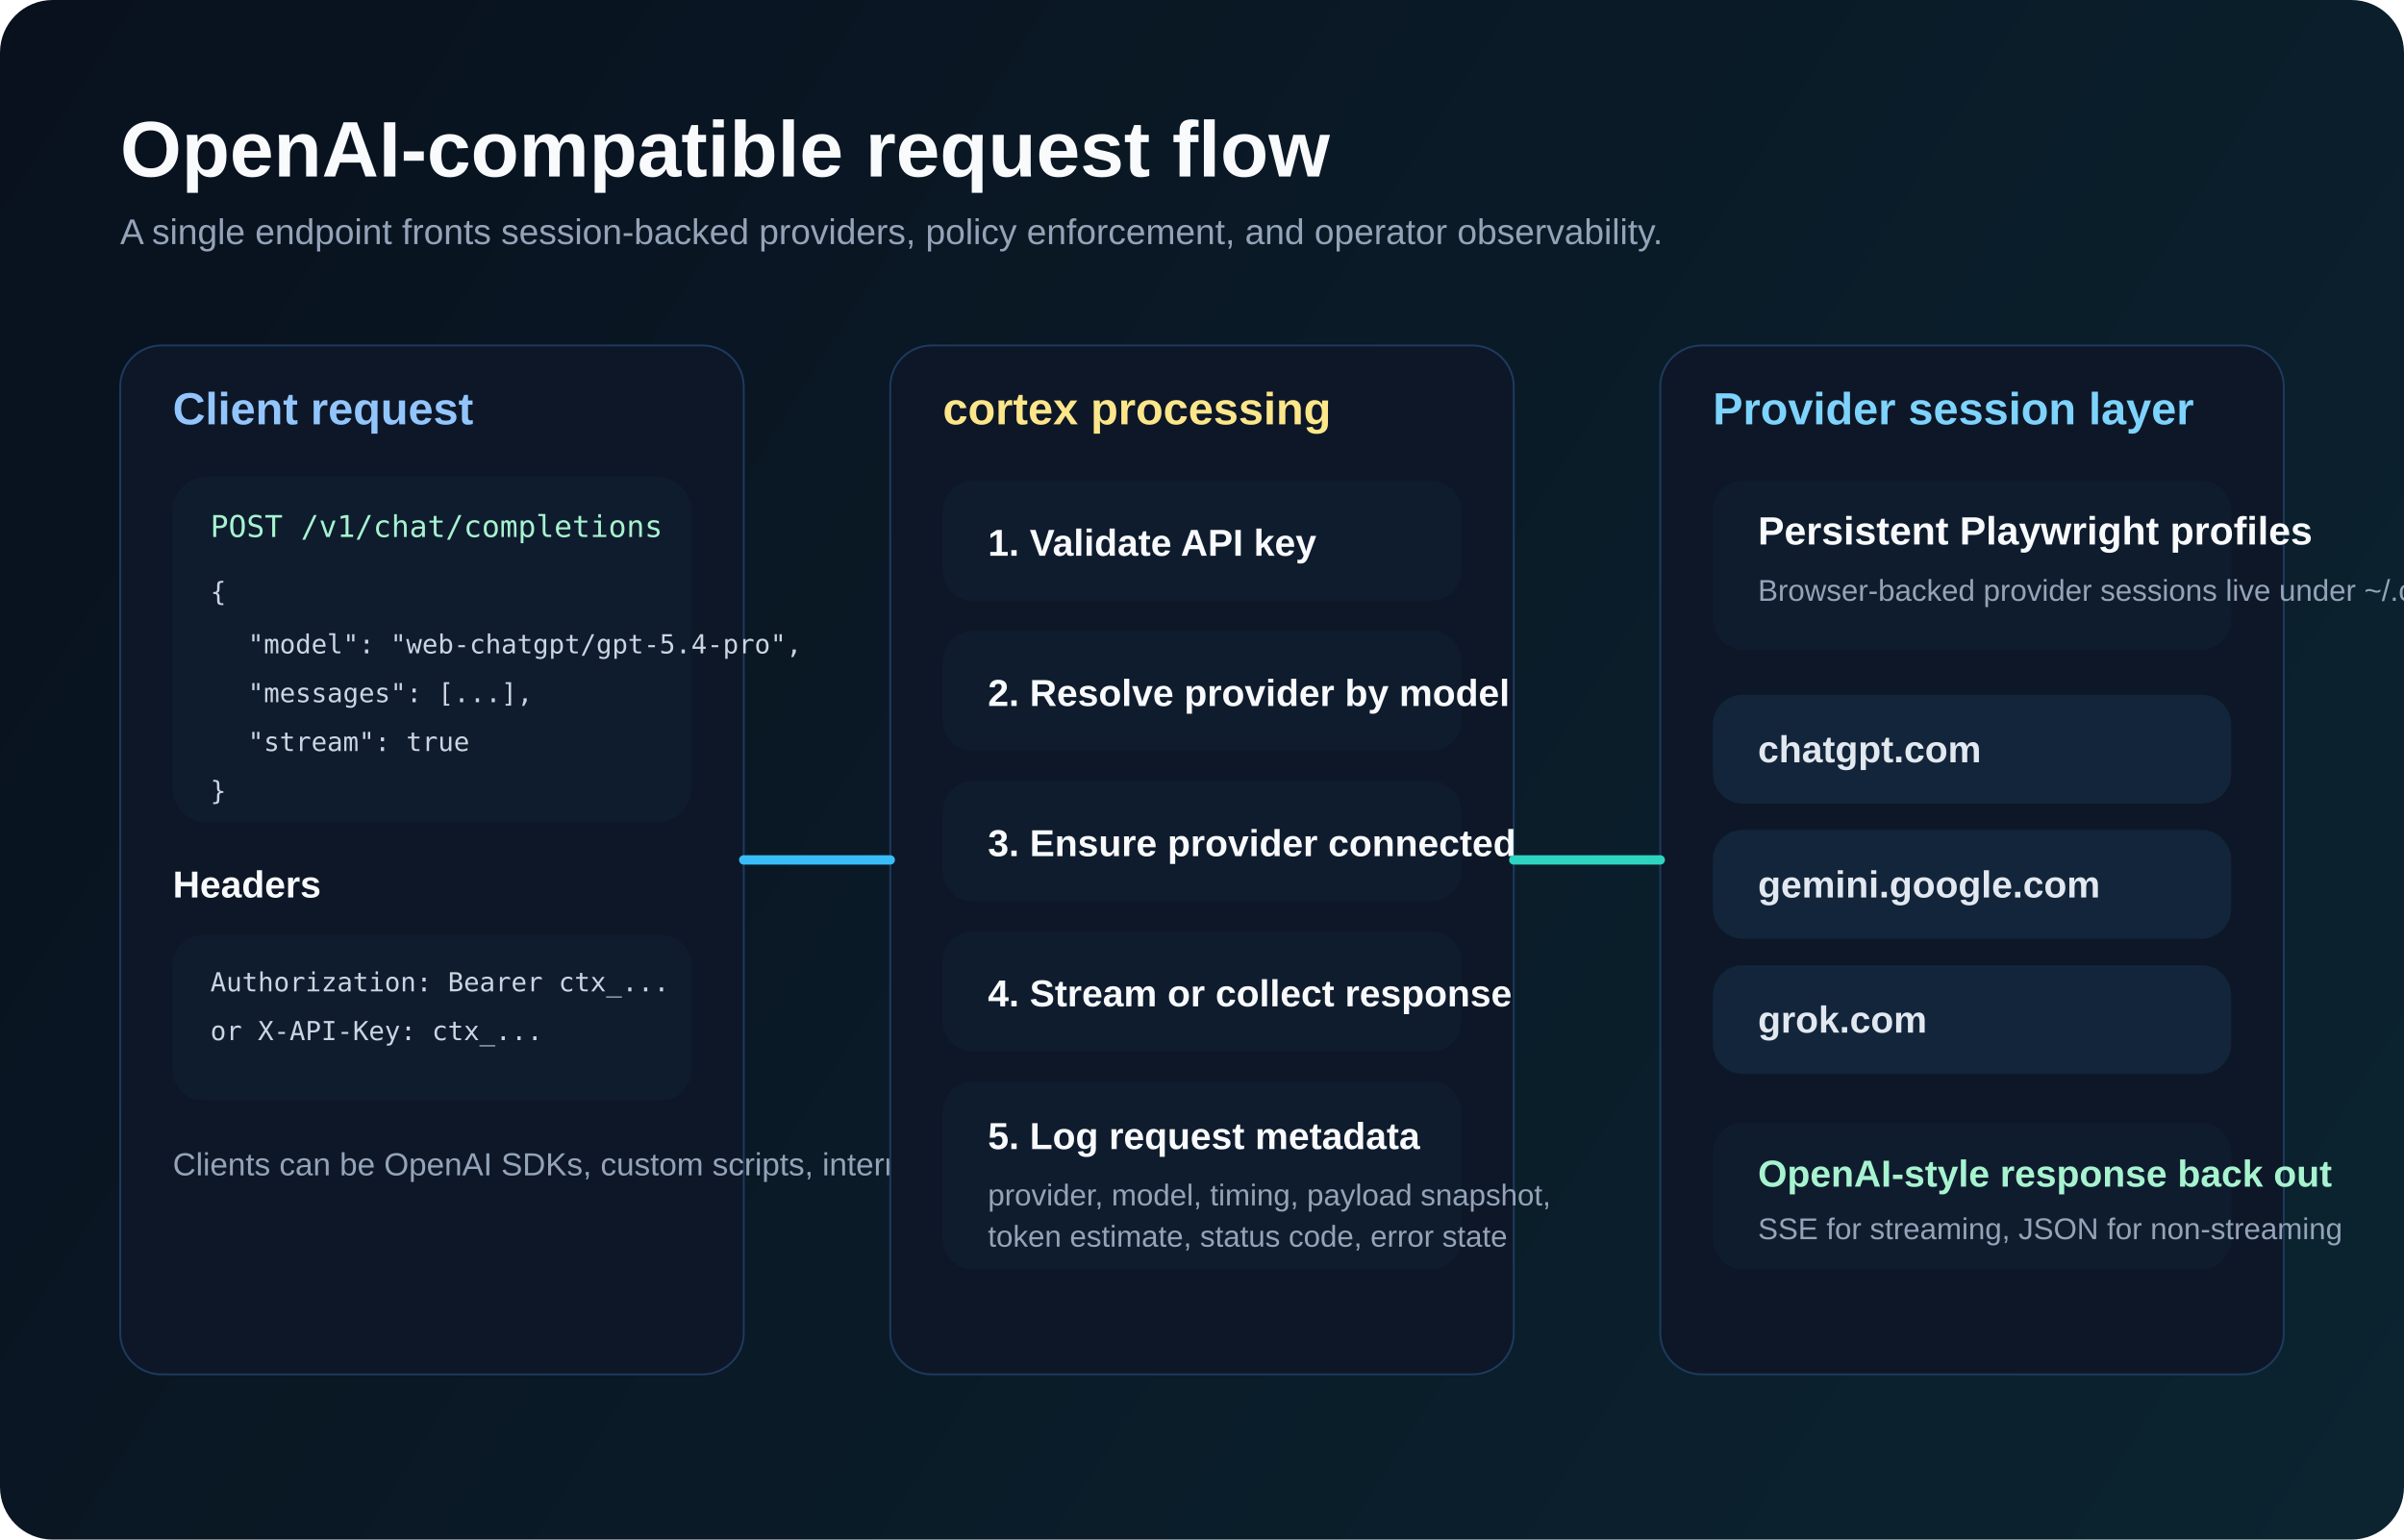
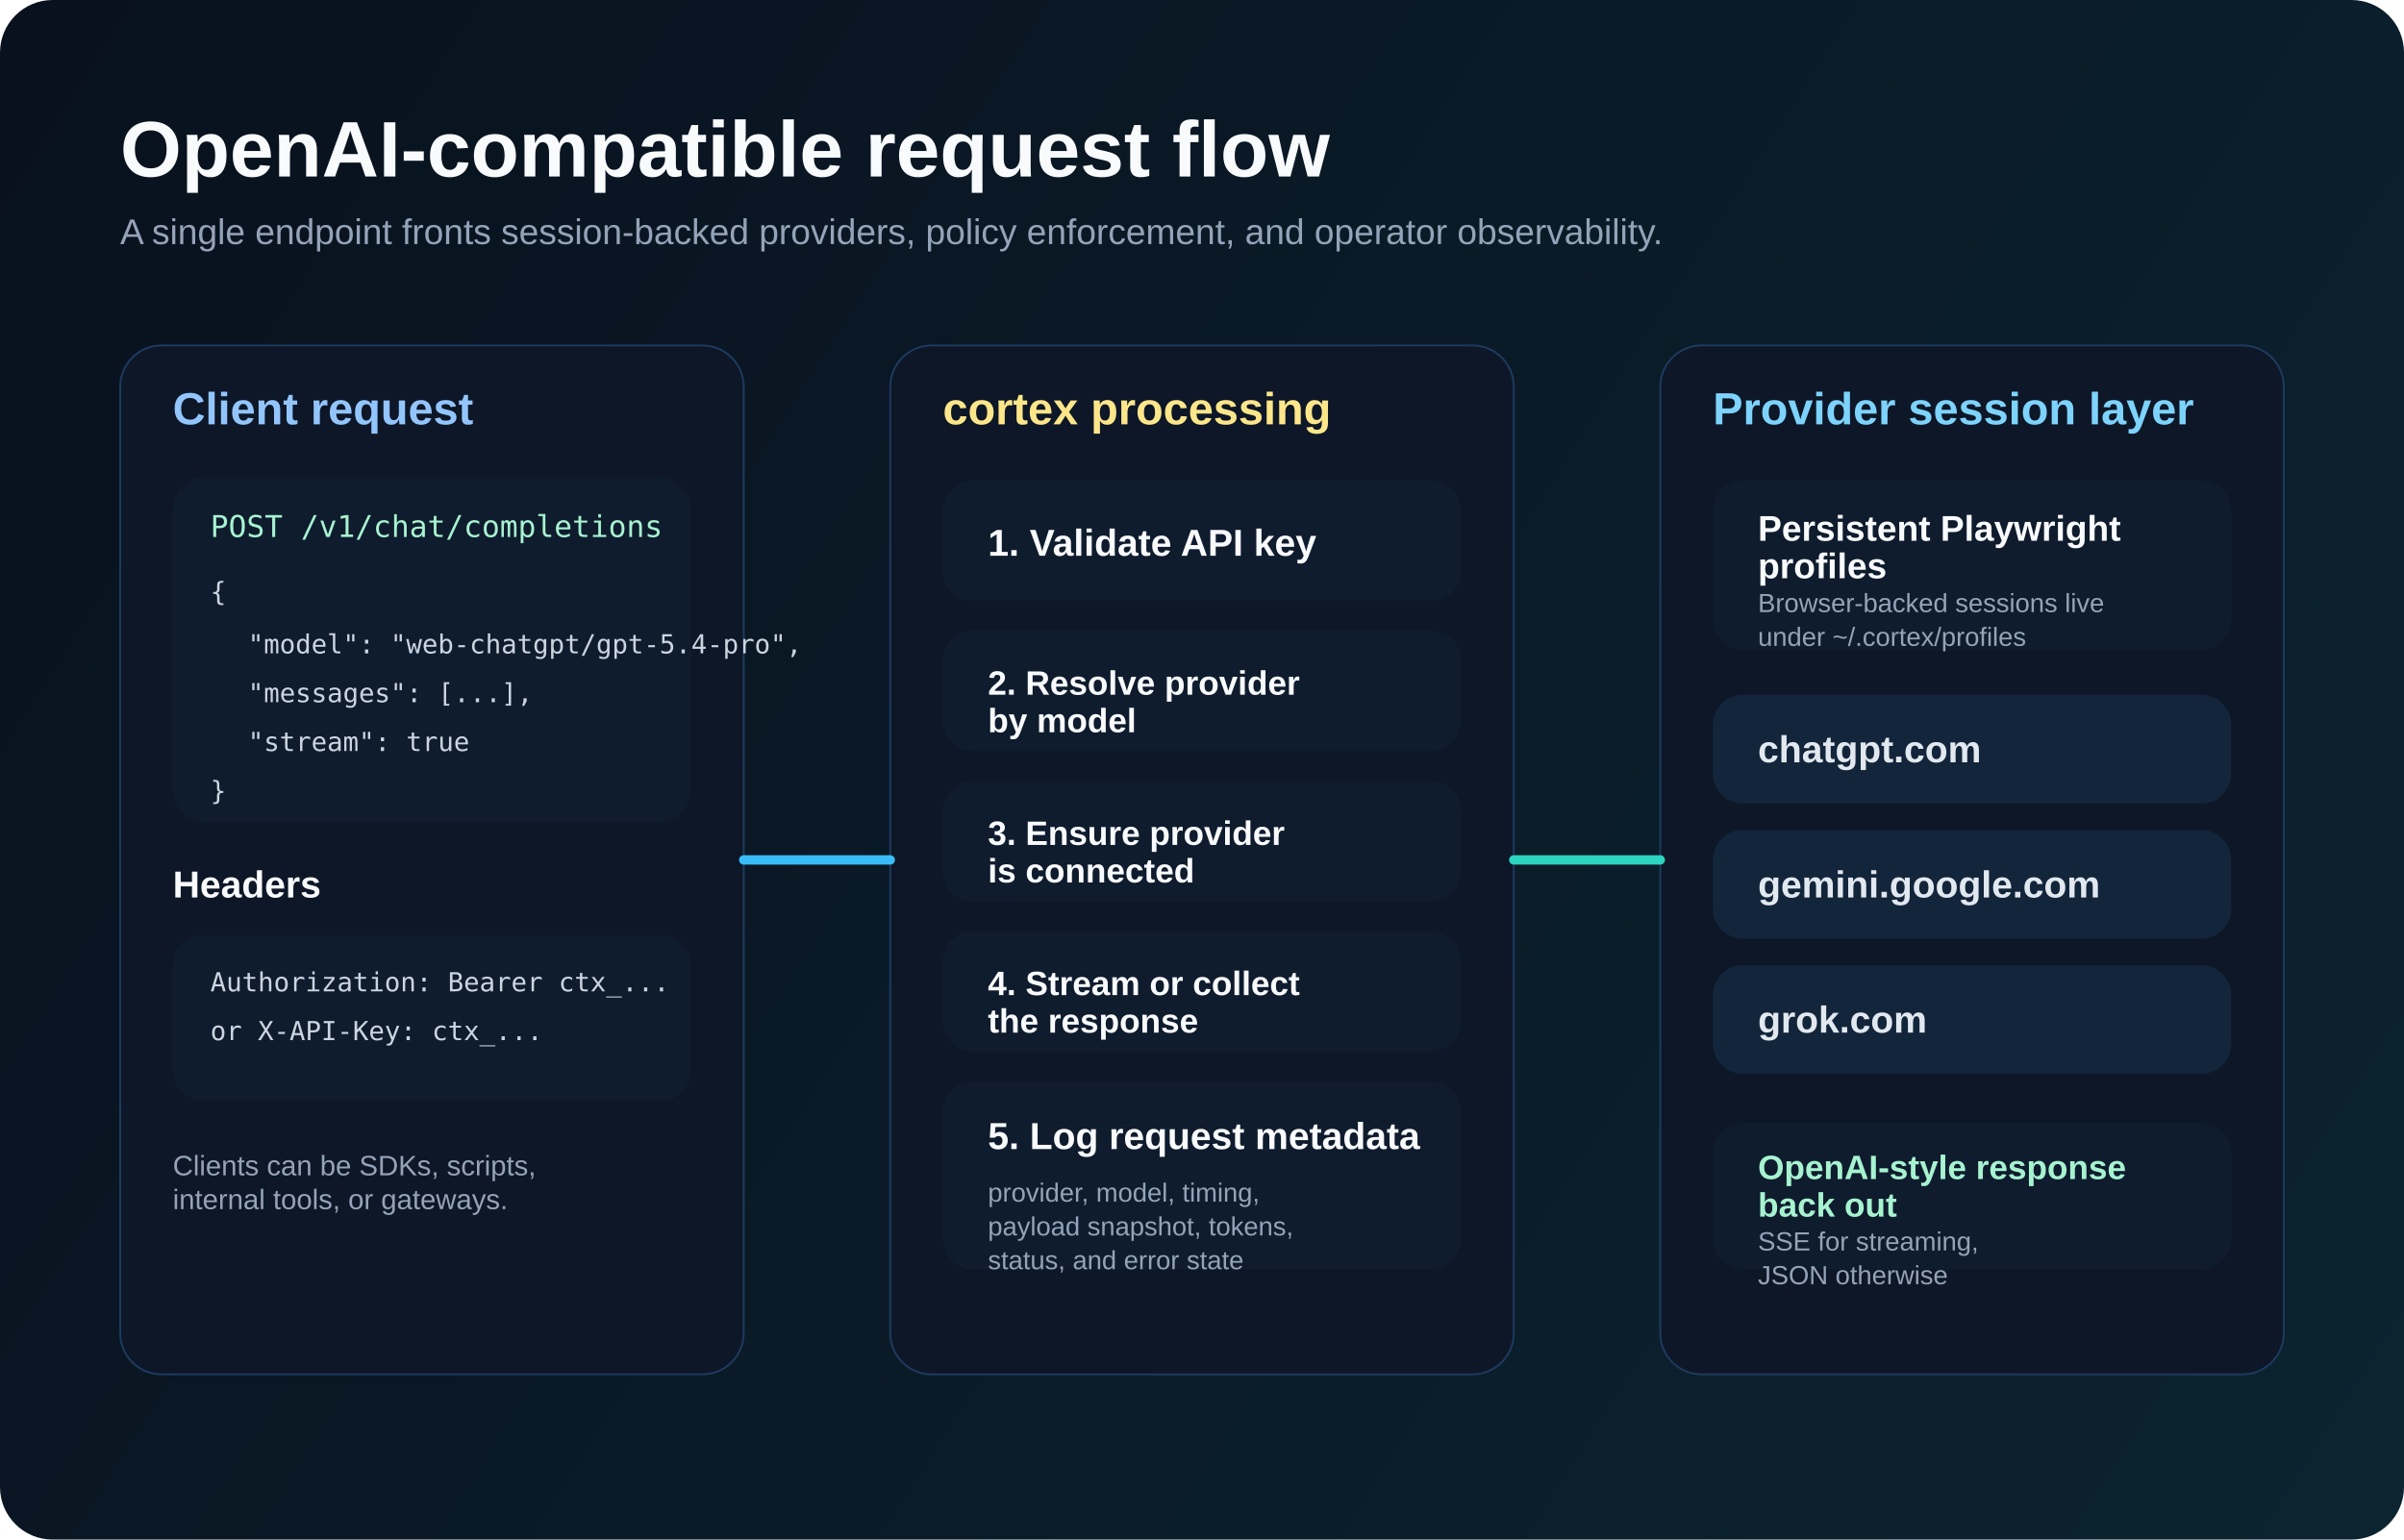
<svg xmlns="http://www.w3.org/2000/svg" width="1280" height="820" viewBox="0 0 1280 820" fill="none">
  <defs>
    <linearGradient id="bg" x1="20" y1="10" x2="1260" y2="800" gradientUnits="userSpaceOnUse">
      <stop stop-color="#09111E" />
      <stop offset="1" stop-color="#0B2430" />
    </linearGradient>
  </defs>
  <rect width="1280" height="820" rx="28" fill="url(#bg)" />
  <text x="64" y="94" fill="#F8FAFC" font-family="Segoe UI, Arial, sans-serif" font-size="42" font-weight="800">OpenAI-compatible request flow</text>
  <text x="64" y="130" fill="#94A3B8" font-family="Segoe UI, Arial, sans-serif" font-size="19">A single endpoint fronts session-backed providers, policy enforcement, and operator observability.</text>
  <rect x="64" y="184" width="332" height="548" rx="22" fill="#0D1727" stroke="#1E3A5F" />
  <text x="92" y="226" fill="#93C5FD" font-family="Segoe UI, Arial, sans-serif" font-size="24" font-weight="700">Client request</text>
  <rect x="92" y="254" width="276" height="184" rx="18" fill="#0F1C2E" />
  <text x="112" y="286" fill="#A7F3D0" font-family="Consolas, monospace" font-size="16">POST /v1/chat/completions</text>
  <text x="112" y="320" fill="#CBD5E1" font-family="Consolas, monospace" font-size="14">{</text>
  <text x="132" y="348" fill="#CBD5E1" font-family="Consolas, monospace" font-size="14">"model": "web-chatgpt/gpt-5.4-pro",</text>
  <text x="132" y="374" fill="#CBD5E1" font-family="Consolas, monospace" font-size="14">"messages": [...],</text>
  <text x="132" y="400" fill="#CBD5E1" font-family="Consolas, monospace" font-size="14">"stream": true</text>
  <text x="112" y="426" fill="#CBD5E1" font-family="Consolas, monospace" font-size="14">}</text>
  <text x="92" y="478" fill="#F8FAFC" font-family="Segoe UI, Arial, sans-serif" font-size="20" font-weight="700">Headers</text>
  <rect x="92" y="498" width="276" height="88" rx="16" fill="#0F1C2E" />
  <text x="112" y="528" fill="#CBD5E1" font-family="Consolas, monospace" font-size="14">Authorization: Bearer ctx_...</text>
  <text x="112" y="554" fill="#CBD5E1" font-family="Consolas, monospace" font-size="14">or X-API-Key: ctx_...</text>
-   <text x="92" y="626" fill="#94A3B8" font-family="Segoe UI, Arial, sans-serif" font-size="17">Clients can be OpenAI SDKs, custom scripts, internal tools, or gateways.</text>
+   <text x="92" y="626" fill="#94A3B8" font-family="Segoe UI, Arial, sans-serif" font-size="15">
+     <tspan x="92" dy="0">Clients can be SDKs, scripts,</tspan>
+     <tspan x="92" dy="18">internal tools, or gateways.</tspan>
+   </text>
  <rect x="474" y="184" width="332" height="548" rx="22" fill="#0D1727" stroke="#1E3A5F" />
  <text x="502" y="226" fill="#FDE68A" font-family="Segoe UI, Arial, sans-serif" font-size="24" font-weight="700">cortex processing</text>
  <rect x="502" y="256" width="276" height="64" rx="16" fill="#0F1C2E" />
  <text x="526" y="296" fill="#F8FAFC" font-family="Segoe UI, Arial, sans-serif" font-size="20" font-weight="700">1. Validate API key</text>
  <rect x="502" y="336" width="276" height="64" rx="16" fill="#0F1C2E" />
-   <text x="526" y="376" fill="#F8FAFC" font-family="Segoe UI, Arial, sans-serif" font-size="20" font-weight="700">2. Resolve provider by model</text>
+   <text x="526" y="370" fill="#F8FAFC" font-family="Segoe UI, Arial, sans-serif" font-size="18" font-weight="700">
+     <tspan x="526" dy="0">2. Resolve provider</tspan>
+     <tspan x="526" dy="20">by model</tspan>
+   </text>
  <rect x="502" y="416" width="276" height="64" rx="16" fill="#0F1C2E" />
-   <text x="526" y="456" fill="#F8FAFC" font-family="Segoe UI, Arial, sans-serif" font-size="20" font-weight="700">3. Ensure provider connected</text>
+   <text x="526" y="450" fill="#F8FAFC" font-family="Segoe UI, Arial, sans-serif" font-size="18" font-weight="700">
+     <tspan x="526" dy="0">3. Ensure provider</tspan>
+     <tspan x="526" dy="20">is connected</tspan>
+   </text>
  <rect x="502" y="496" width="276" height="64" rx="16" fill="#0F1C2E" />
-   <text x="526" y="536" fill="#F8FAFC" font-family="Segoe UI, Arial, sans-serif" font-size="20" font-weight="700">4. Stream or collect response</text>
+   <text x="526" y="530" fill="#F8FAFC" font-family="Segoe UI, Arial, sans-serif" font-size="18" font-weight="700">
+     <tspan x="526" dy="0">4. Stream or collect</tspan>
+     <tspan x="526" dy="20">the response</tspan>
+   </text>
  <rect x="502" y="576" width="276" height="100" rx="16" fill="#0F1C2E" />
  <text x="526" y="612" fill="#F8FAFC" font-family="Segoe UI, Arial, sans-serif" font-size="20" font-weight="700">5. Log request metadata</text>
-   <text x="526" y="642" fill="#94A3B8" font-family="Segoe UI, Arial, sans-serif" font-size="16">provider, model, timing, payload snapshot,</text>
-   <text x="526" y="664" fill="#94A3B8" font-family="Segoe UI, Arial, sans-serif" font-size="16">token estimate, status code, error state</text>
+   <text x="526" y="640" fill="#94A3B8" font-family="Segoe UI, Arial, sans-serif" font-size="14">
+     <tspan x="526" dy="0">provider, model, timing,</tspan>
+     <tspan x="526" dy="18">payload snapshot, tokens,</tspan>
+     <tspan x="526" dy="18">status, and error state</tspan>
+   </text>
  <rect x="884" y="184" width="332" height="548" rx="22" fill="#0D1727" stroke="#1E3A5F" />
  <text x="912" y="226" fill="#7DD3FC" font-family="Segoe UI, Arial, sans-serif" font-size="24" font-weight="700">Provider session layer</text>
  <rect x="912" y="256" width="276" height="90" rx="16" fill="#0F1C2E" />
-   <text x="936" y="290" fill="#F8FAFC" font-family="Segoe UI, Arial, sans-serif" font-size="21" font-weight="700">Persistent Playwright profiles</text>
-   <text x="936" y="320" fill="#94A3B8" font-family="Segoe UI, Arial, sans-serif" font-size="16">Browser-backed provider sessions live under ~/.cortex/profiles</text>
+   <text x="936" y="288" fill="#F8FAFC" font-family="Segoe UI, Arial, sans-serif" font-size="19" font-weight="700">
+     <tspan x="936" dy="0">Persistent Playwright</tspan>
+     <tspan x="936" dy="20">profiles</tspan>
+   </text>
+   <text x="936" y="326" fill="#94A3B8" font-family="Segoe UI, Arial, sans-serif" font-size="14">
+     <tspan x="936" dy="0">Browser-backed sessions live</tspan>
+     <tspan x="936" dy="18">under ~/.cortex/profiles</tspan>
+   </text>
  <rect x="912" y="370" width="276" height="58" rx="16" fill="#13253A" />
  <text x="936" y="406" fill="#E2E8F0" font-family="Segoe UI, Arial, sans-serif" font-size="20" font-weight="700">chatgpt.com</text>
  <rect x="912" y="442" width="276" height="58" rx="16" fill="#13253A" />
  <text x="936" y="478" fill="#E2E8F0" font-family="Segoe UI, Arial, sans-serif" font-size="20" font-weight="700">gemini.google.com</text>
  <rect x="912" y="514" width="276" height="58" rx="16" fill="#13253A" />
  <text x="936" y="550" fill="#E2E8F0" font-family="Segoe UI, Arial, sans-serif" font-size="20" font-weight="700">grok.com</text>
  <rect x="912" y="598" width="276" height="78" rx="16" fill="#0F1C2E" />
-   <text x="936" y="632" fill="#A7F3D0" font-family="Segoe UI, Arial, sans-serif" font-size="20" font-weight="700">OpenAI-style response back out</text>
-   <text x="936" y="660" fill="#94A3B8" font-family="Segoe UI, Arial, sans-serif" font-size="16">SSE for streaming, JSON for non-streaming</text>
+   <text x="936" y="628" fill="#A7F3D0" font-family="Segoe UI, Arial, sans-serif" font-size="18" font-weight="700">
+     <tspan x="936" dy="0">OpenAI-style response</tspan>
+     <tspan x="936" dy="20">back out</tspan>
+   </text>
+   <text x="936" y="666" fill="#94A3B8" font-family="Segoe UI, Arial, sans-serif" font-size="14">
+     <tspan x="936" dy="0">SSE for streaming,</tspan>
+     <tspan x="936" dy="18">JSON otherwise</tspan>
+   </text>
  <path d="M396 458H474" stroke="#38BDF8" stroke-width="5" stroke-linecap="round" />
  <path d="M806 458H884" stroke="#2DD4BF" stroke-width="5" stroke-linecap="round" />
</svg>
